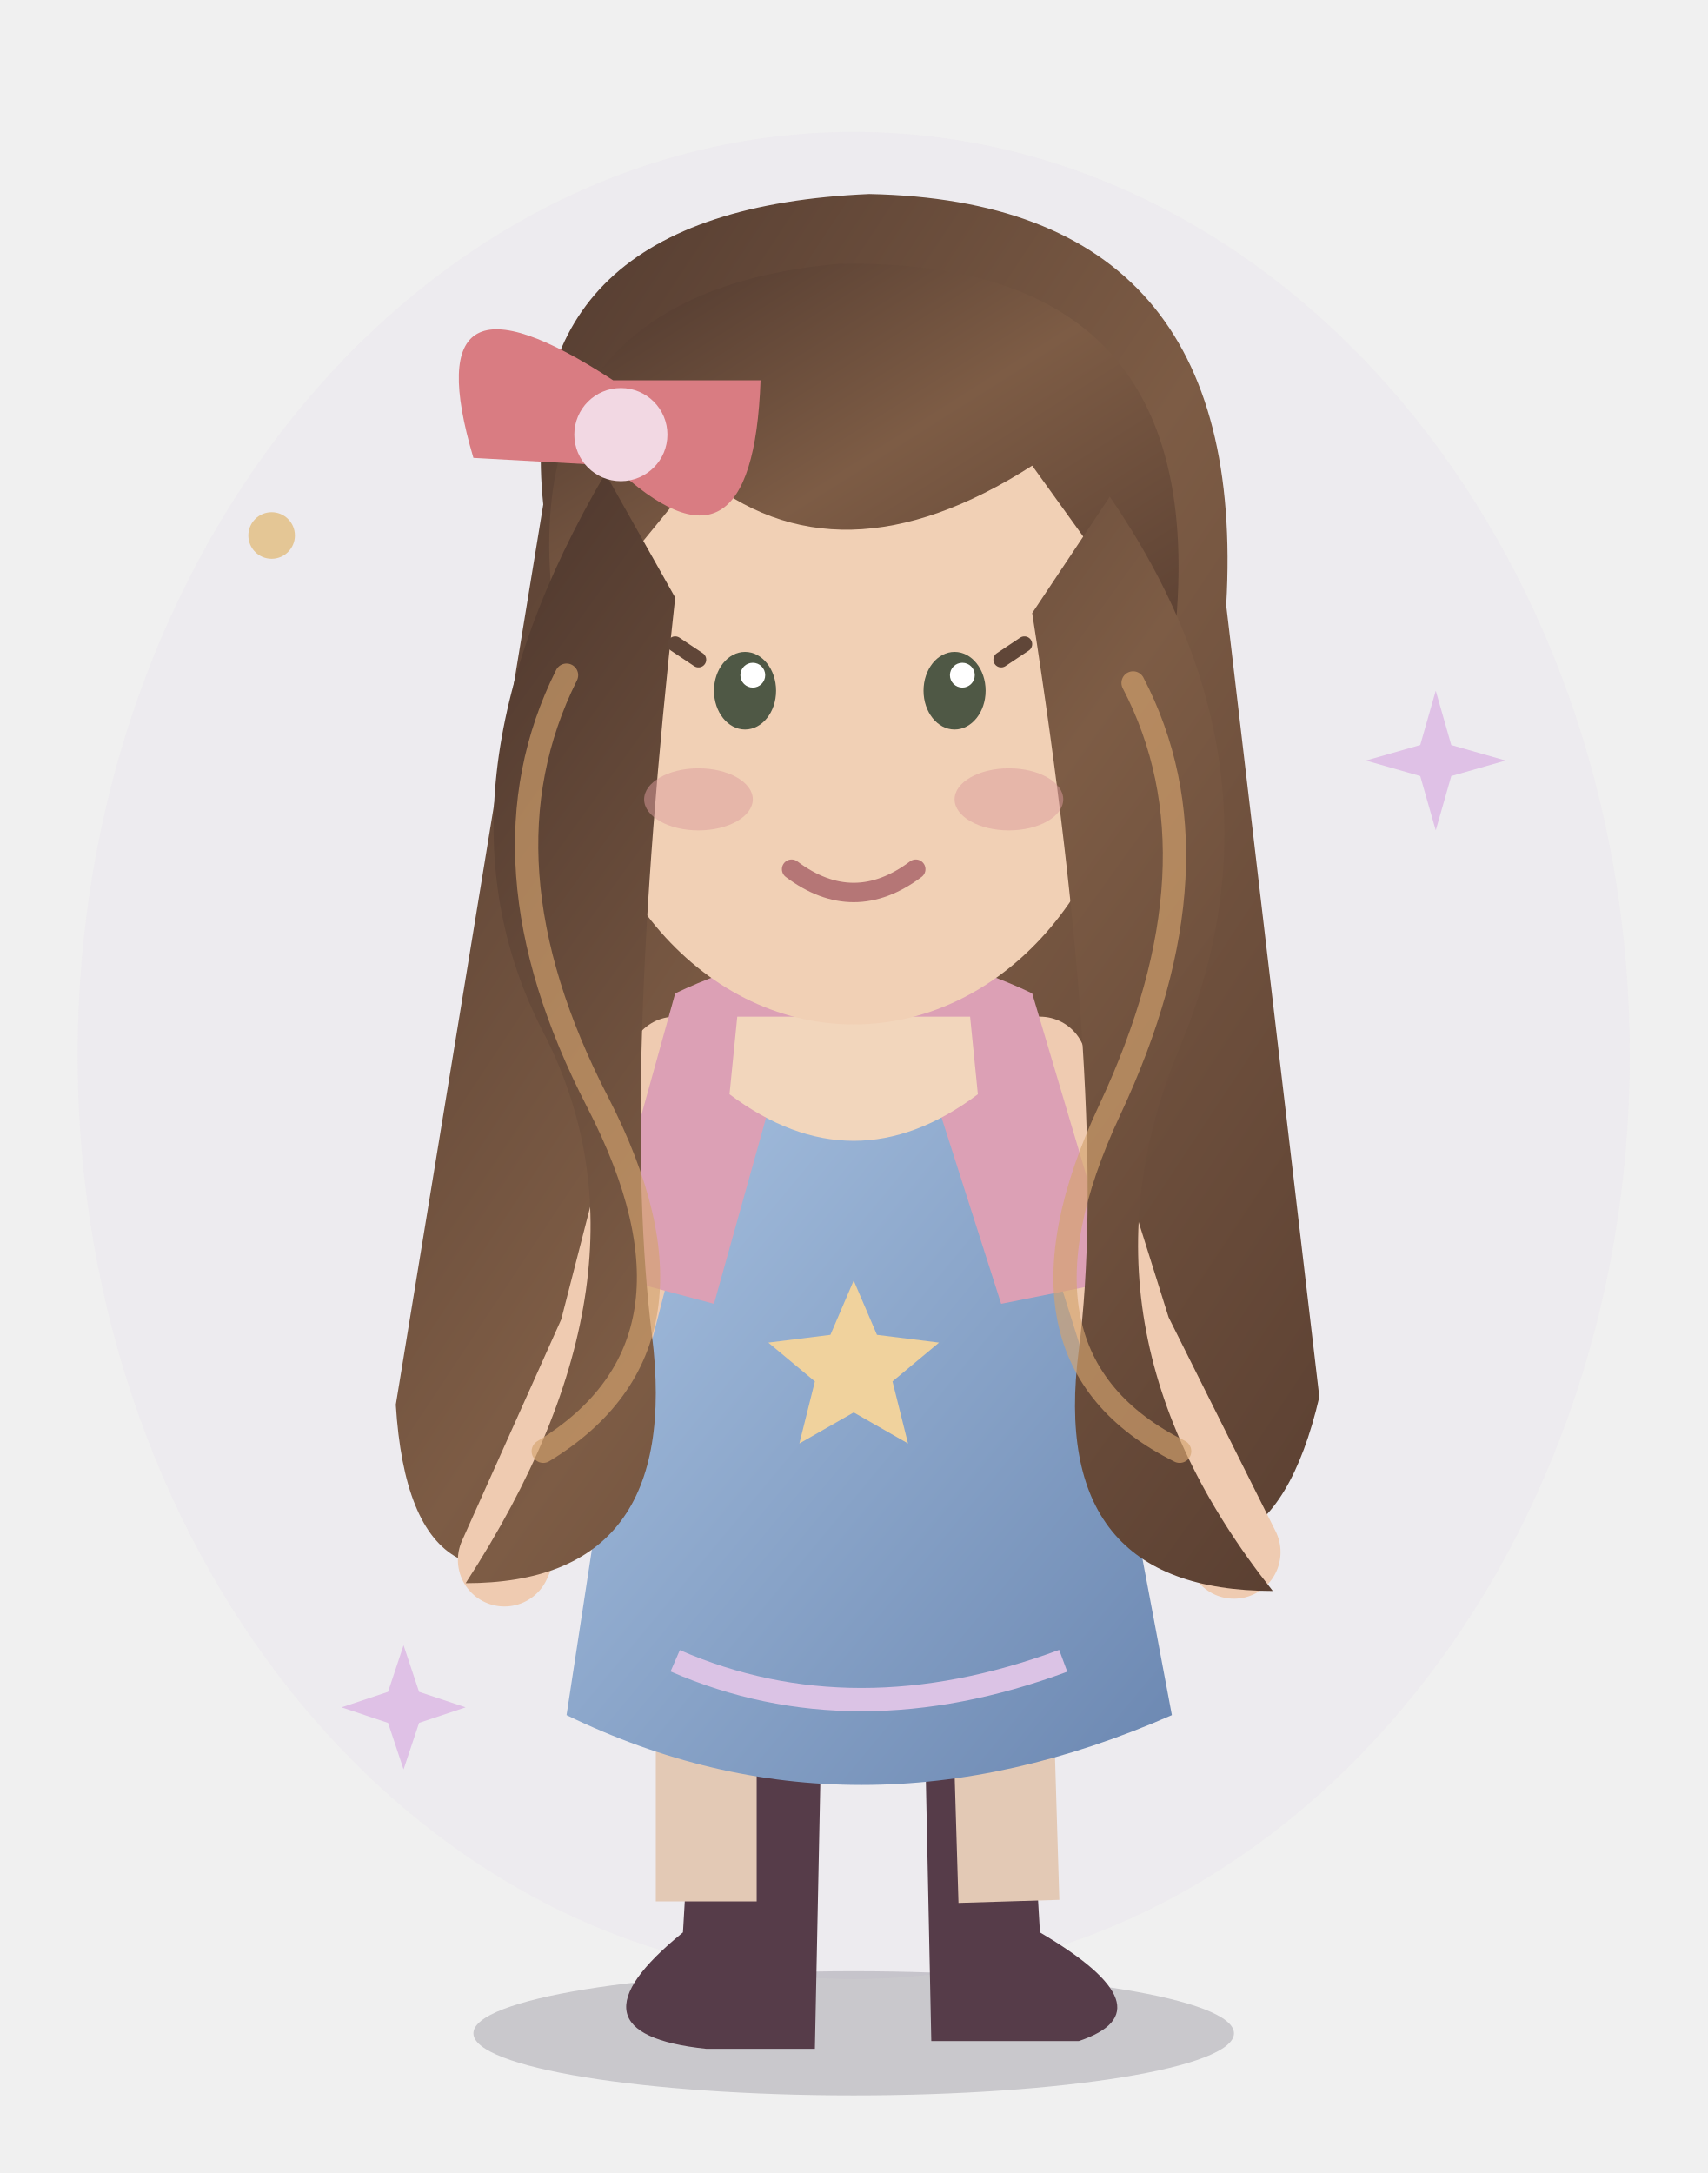
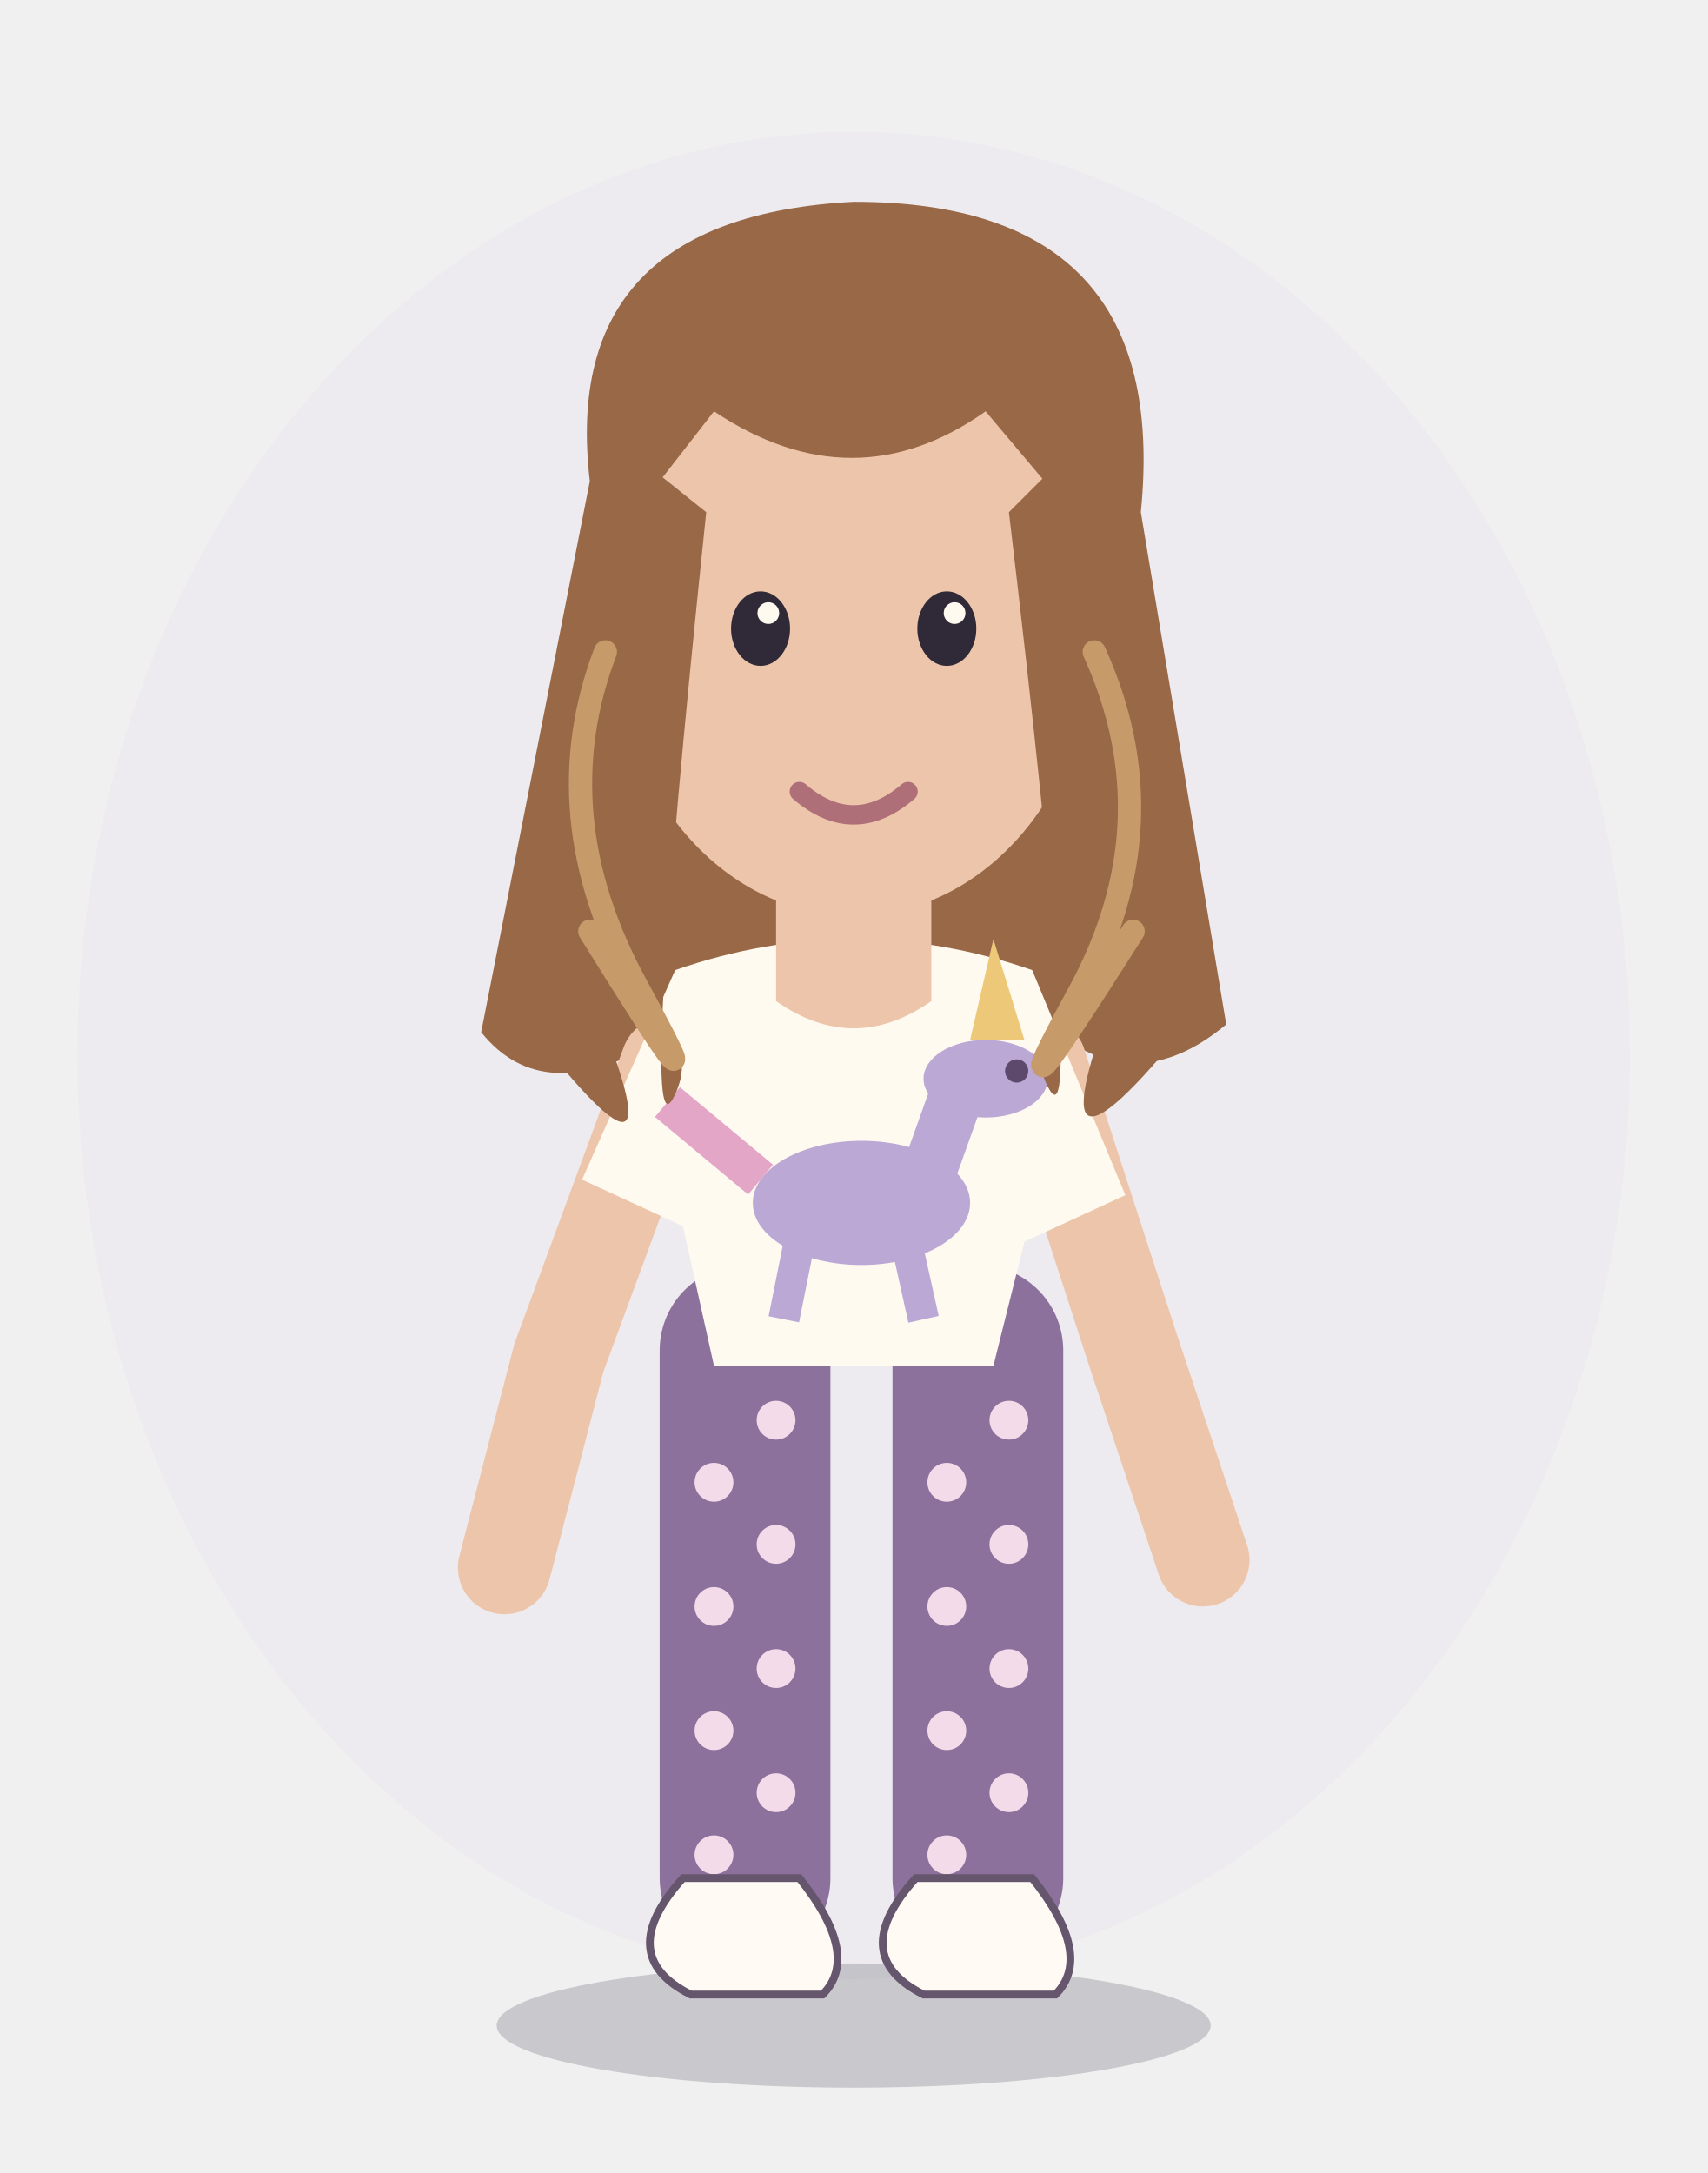
<svg xmlns="http://www.w3.org/2000/svg" width="220" height="280" viewBox="0 0 220 280">
-   <defs>
-     <linearGradient id="hair" x2="1" y2="1">
-       <stop stop-color="#4b352c" />
-       <stop offset=".5" stop-color="#7d5c45" />
-       <stop offset="1" stop-color="#5b4032" />
-     </linearGradient>
-     <linearGradient id="dress" x2="1" y2="1">
-       <stop stop-color="#a9c3e2" />
-       <stop offset="1" stop-color="#6b87b1" />
-     </linearGradient>
-   </defs>
  <ellipse cx="110" cy="136" rx="100" ry="119" fill="#d7c3e4" opacity=".12" />
-   <circle cx="35" cy="69" r="3" fill="#e4c695" />
-   <path d="m185 89 2 7 7 2-7 2-2 7-2-7-7-2 7-2m-131 116 2 6 6 2-6 2-2 6-2-6-6-2 6-2" fill="#dfc1e6" />
-   <ellipse cx="110" cy="262" rx="49" ry="8" fill="#171329" opacity=".18" />
-   <path d="M70 65Q66 27 112 25 161 26 158 78L170 180Q163 210 140 193L79 196Q53 213 51 181Z" fill="url(#hair)" />
-   <path d="M90 215 88 249Q72 262 91 264H105L106 215M119 215 120 263H139Q151 259 134 249L132 215" fill="#563c49" />
-   <path d="M91 211 91 245M129 212 130 245" stroke="#e3c9b5" stroke-width="13" />
-   <path d="M86 136 73 221Q110 239 151 221L135 136Z" fill="url(#dress)" />
-   <path d="M87 137 78 172 65 201M134 137 145 172 159 200" fill="none" stroke="#efcbb1" stroke-width="12" stroke-linecap="round" />
-   <path d="M87 128Q110 117 133 128L144 165 129 168 121 143 99 143 92 168 77 164Z" fill="#dca0b5" />
-   <path d="M94 141Q110 153 126 141L125 131 95 131Z" fill="#f2d6bc" />
-   <ellipse cx="110" cy="89" rx="36" ry="43" fill="#f1d0b5" />
-   <path d="M72 83Q64 38 108 34 158 33 151 85L133 60Q108 76 90 61Z" fill="url(#hair)" />
-   <path d="M78 61Q54 102 70 133T60 204Q88 204 84 172T87 77M143 64Q167 99 152 135T164 205Q135 205 139 174T133 79" fill="url(#hair)" />
-   <path d="M73 87Q61 111 77 142T70 187M146 88Q158 111 143 143T152 187" fill="none" stroke="#d4a36e" stroke-width="3" stroke-linecap="round" opacity=".65" />
-   <ellipse cx="96" cy="89" rx="4" ry="5" fill="#4f5845" />
-   <ellipse cx="123" cy="89" rx="4" ry="5" fill="#4f5845" />
-   <circle cx="97" cy="87" r="1.6" fill="white" />
-   <circle cx="124" cy="87" r="1.6" fill="white" />
-   <path d="m90 85-3-2m42 2 3-2" stroke="#604638" stroke-width="2" stroke-linecap="round" />
-   <ellipse cx="90" cy="103" rx="7" ry="4" fill="#dc9b9d" opacity=".5" />
-   <ellipse cx="130" cy="103" rx="7" ry="4" fill="#dc9b9d" opacity=".5" />
-   <path d="M102 112Q110 118 118 112" fill="none" stroke="#b57676" stroke-width="2.5" stroke-linecap="round" />
-   <path d="M79 49Q53 32 61 59L79 60Q97 77 98 49Z" fill="#d97c82" />
-   <circle cx="80" cy="56" r="6" fill="#f2d8e3" />
-   <path d="M87 214Q110 224 137 214" fill="none" stroke="#dbc3e5" stroke-width="3" />
-   <path d="m110 165 3 7 8 1-6 5 2 8-7-4-7 4 2-8-6-5 8-1Z" fill="#f0d29d" />
+   <ellipse cx="110" cy="261" rx="46" ry="8" fill="#171329" opacity=".18" />
+   <path d="M76 62Q72 28 110 26 151 26 147 66L158 132Q146 142 135 132L85 134Q70 143 62 133Z" fill="#986847" />
+   <path d="M96 174 L96 242" stroke="#8d719d" stroke-width="22" stroke-linecap="round" />
+   <circle cx="100" cy="183" r="2.5" fill="#f4dbe9" />
+   <circle cx="92" cy="191" r="2.5" fill="#f4dbe9" />
+   <circle cx="100" cy="199" r="2.5" fill="#f4dbe9" />
+   <circle cx="92" cy="207" r="2.5" fill="#f4dbe9" />
+   <circle cx="100" cy="215" r="2.5" fill="#f4dbe9" />
+   <circle cx="92" cy="223" r="2.5" fill="#f4dbe9" />
+   <circle cx="100" cy="231" r="2.5" fill="#f4dbe9" />
+   <circle cx="92" cy="239" r="2.5" fill="#f4dbe9" />
+   <path d="M88 242 Q79 252 89 257 L106 257 Q111 252 103 242Z" fill="#fffaf4" stroke="#65566d" stroke-width="1" />
+   <path d="M126 174 L126 242" stroke="#8d719d" stroke-width="22" stroke-linecap="round" />
+   <circle cx="130" cy="183" r="2.5" fill="#f4dbe9" />
+   <circle cx="122" cy="191" r="2.5" fill="#f4dbe9" />
+   <circle cx="130" cy="199" r="2.5" fill="#f4dbe9" />
+   <circle cx="122" cy="207" r="2.5" fill="#f4dbe9" />
+   <circle cx="130" cy="215" r="2.5" fill="#f4dbe9" />
+   <circle cx="122" cy="223" r="2.5" fill="#f4dbe9" />
+   <circle cx="130" cy="231" r="2.5" fill="#f4dbe9" />
+   <circle cx="122" cy="239" r="2.5" fill="#f4dbe9" />
+   <path d="M118 242 Q109 252 119 257 L136 257 Q141 252 133 242Z" fill="#fffaf4" stroke="#65566d" stroke-width="1" />
+   <path d="M86 137 72 175 65 202 M134 137 146 174 155 201" fill="none" stroke="#edc5aa" stroke-width="12" stroke-linecap="round" />
+   <path d="M87 125 Q110 117 133 125 L145 154 132 160 128 176 92 176 88 158 75 152Z" fill="#fffaf0" />
+   <g transform="translate(111 155)">
+     <ellipse rx="14" ry="8" fill="#bba8d5" />
+     <path d="m8-2 5-14" stroke="#bba8d5" stroke-width="7" />
+     <ellipse cx="16" cy="-16" rx="8" ry="5" fill="#bba8d5" />
+     <path d="m14-21 3-13 4 13" fill="#edc878" />
+     <path d="m-8 5-2 10m16-9 2 9" stroke="#bba8d5" stroke-width="4" />
+     <path d="m-13-3-12-10" stroke="#e3a6c6" stroke-width="5" />
+     <circle cx="20" cy="-17" r="1.5" fill="#5d496c" />
+   </g>
+   <path d="M100 111v18q10 7 20 0v-18" fill="#edc5aa" />
+   <ellipse cx="110" cy="81" rx="31" ry="37" fill="#edc5aa" />
+   <path d="M78 71Q68 37 109 32 150 32 143 72L127 53Q110 65 92 53Z" fill="#986847" />
+   <path d="M81 58Q63 97 76 128T68 132Q92 130 87 141T91 66M137 59Q156 96 144 127T153 132Q130 130 135 140T130 66" fill="#986847" />
+   <path d="M78 84Q70 105 82 127T76 120M141 84Q151 106 139 128T146 120" fill="none" stroke="#c69a69" stroke-width="3" stroke-linecap="round" />
+   <ellipse cx="98" cy="81" rx="3.8" ry="4.8" fill="#302938" />
+   <ellipse cx="122" cy="81" rx="3.8" ry="4.8" fill="#302938" />
+   <circle cx="99" cy="79" r="1.4" fill="#fffaf0" />
+   <circle cx="123" cy="79" r="1.4" fill="#fffaf0" />
+   <path d="M103 102Q110 108 117 102" fill="none" stroke="#ae6f79" stroke-width="2.5" stroke-linecap="round" />
</svg>
